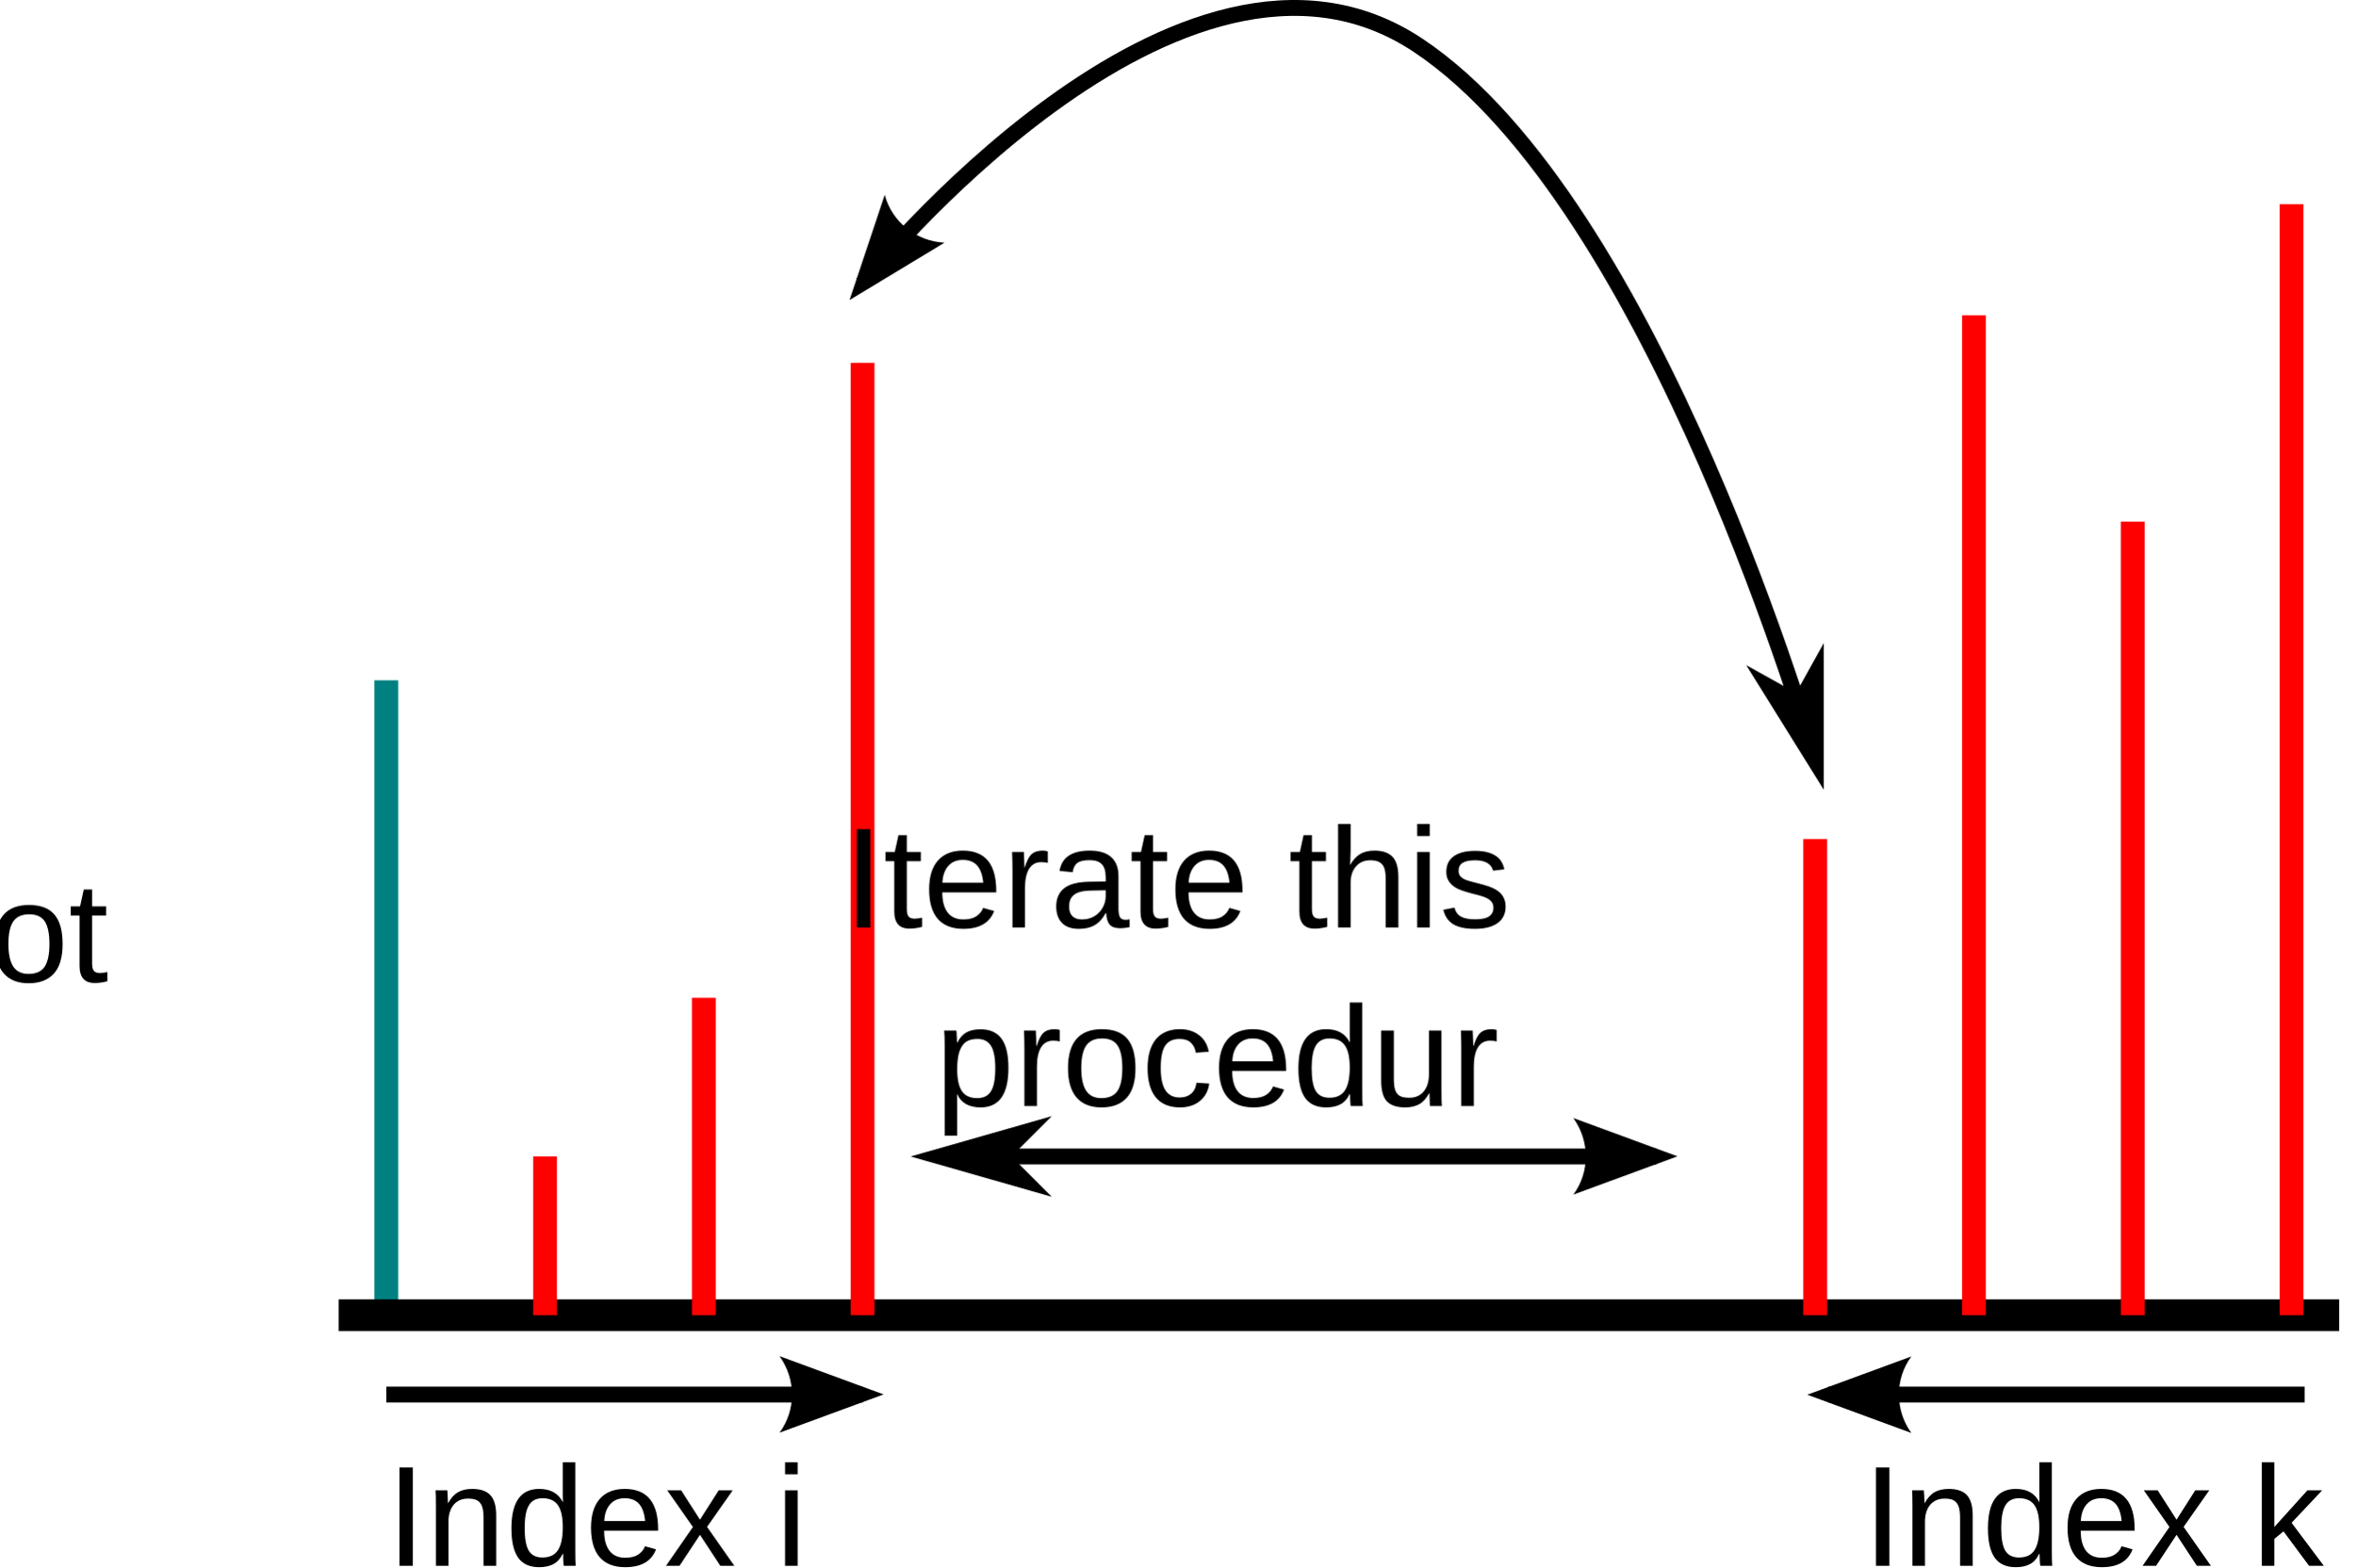
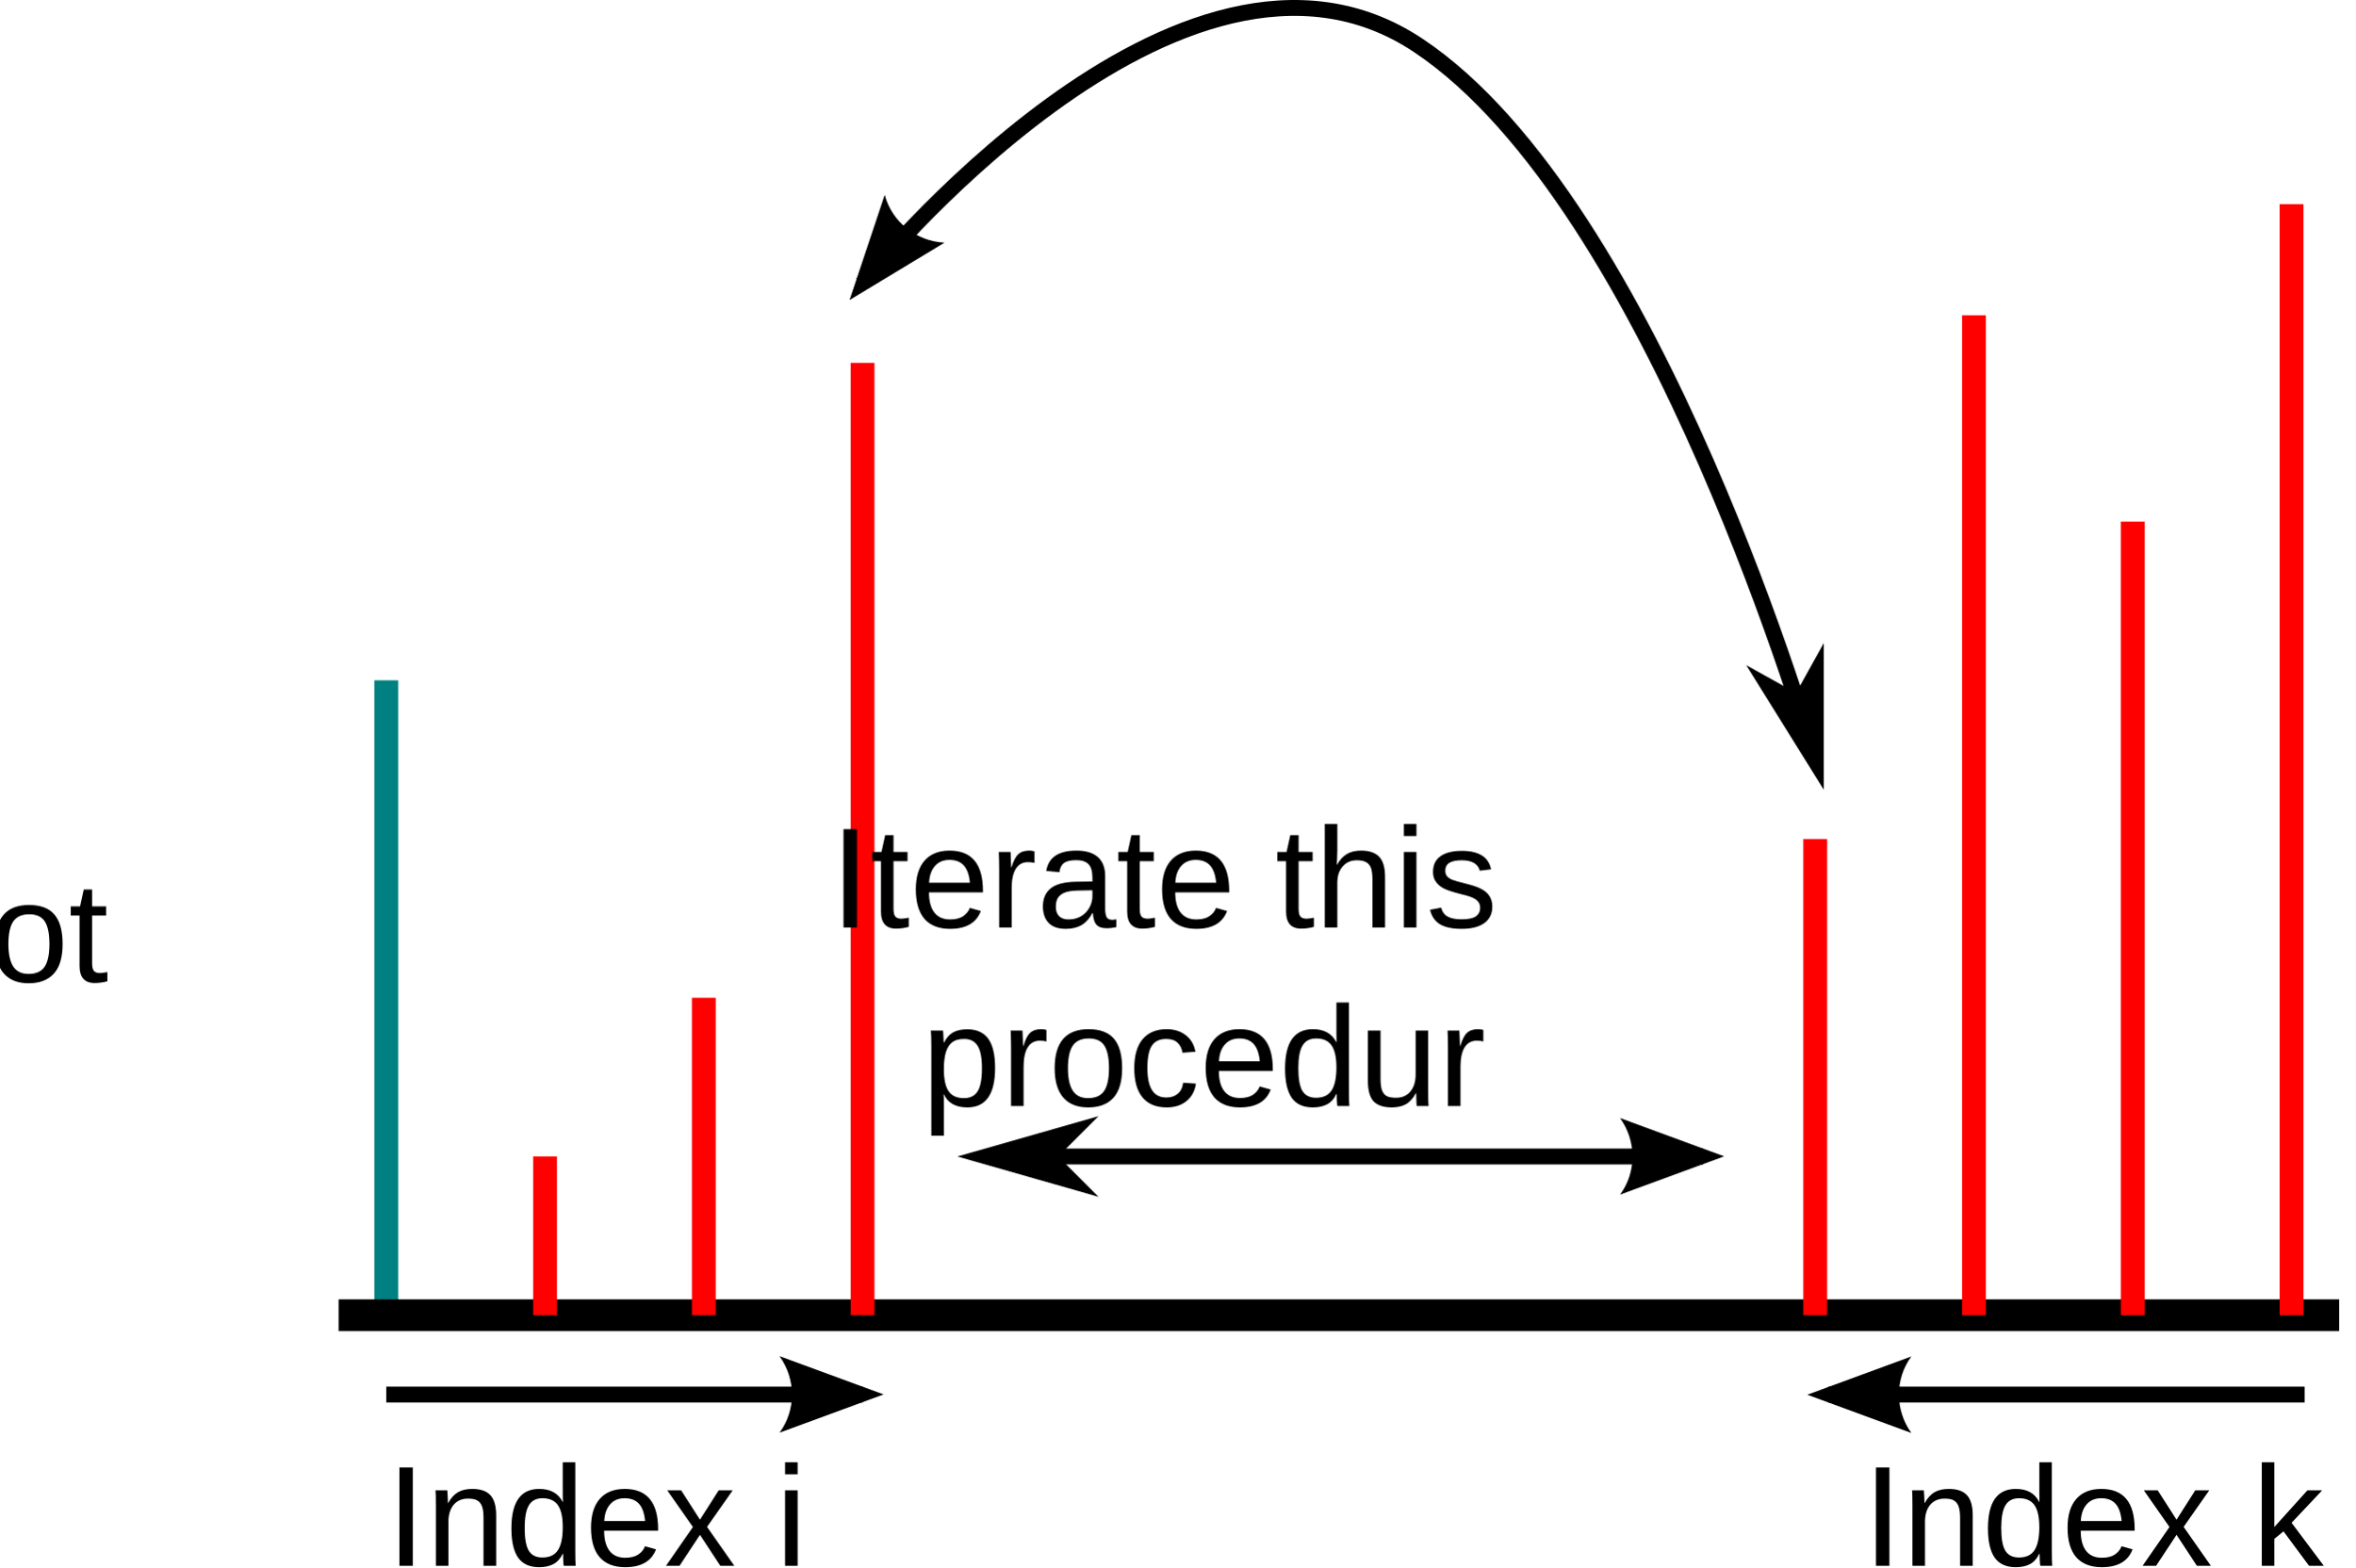
<svg xmlns="http://www.w3.org/2000/svg" width="296.654" height="197.505" id="svg2" version="1.1">
  <defs id="defs4">
    <marker orient="auto" refY="0" refX="0" id="Arrow1Mstart" style="overflow:visible">
      <path id="path4007" d="M 0,0 5,-5 -12.5,0 5,5 0,0 z" style="fill-rule:evenodd;stroke:#000000;stroke-width:1pt" transform="matrix(0.4,0,0,0.4,4,0)" />
    </marker>
    <marker orient="auto" refY="0" refX="0" id="Arrow1Mend" style="overflow:visible">
      <path id="path4010" d="M 0,0 5,-5 -12.5,0 5,5 0,0 z" style="fill-rule:evenodd;stroke:#000000;stroke-width:1pt" transform="matrix(-0.4,0,0,-0.4,-4,0)" />
    </marker>
    <marker orient="auto" refY="0" refX="0" id="Arrow2Mstart" style="overflow:visible">
      <path id="path4025" style="fill-rule:evenodd;stroke-width:0.625;stroke-linejoin:round" d="M 8.719,4.034 -2.207,0.016 8.719,-4.002 c -1.745,2.372 -1.735,5.617 -6e-7,8.035 z" transform="scale(0.6,0.6)" />
    </marker>
    <marker orient="auto" refY="0" refX="0" id="Arrow2Mend" style="overflow:visible">
      <path id="path4028" style="fill-rule:evenodd;stroke-width:0.625;stroke-linejoin:round" d="M 8.719,4.034 -2.207,0.016 8.719,-4.002 c -1.745,2.372 -1.735,5.617 -6e-7,8.035 z" transform="scale(-0.6,-0.6)" />
    </marker>
    <marker orient="auto" refY="0" refX="0" id="Arrow2Mend-9" style="overflow:visible">
      <path id="path4028-3" style="fill-rule:evenodd;stroke-width:0.625;stroke-linejoin:round" d="M 8.719,4.034 -2.207,0.016 8.719,-4.002 c -1.745,2.372 -1.735,5.617 -6e-7,8.035 z" transform="scale(-0.6,-0.6)" />
    </marker>
  </defs>
  <g id="layer1" style="display:inline" transform="translate(-51.3457,-276.64)">
    <path style="fill:none;stroke:#008080;stroke-width:3;stroke-linecap:butt;stroke-linejoin:miter;stroke-opacity:1" d="m 100,362.362 0,80" id="path2989" />
    <text xml:space="preserve" style="font-size:18px;font-style:normal;font-variant:normal;font-weight:normal;font-stretch:normal;text-align:end;line-height:125%;letter-spacing:0px;word-spacing:0px;text-anchor:end;fill:#000000;fill-opacity:1;stroke:none;font-family:Arial;-inkscape-font-specification:Arial" x="90" y="400.362" id="text4499">
      <tspan id="tspan4501" x="90" y="400.362">Pivot</tspan>
    </text>
    <path style="fill:none;stroke:#000000;stroke-width:4;stroke-linecap:butt;stroke-linejoin:miter;stroke-opacity:1;display:inline" d="m 94,442.362 252,0" id="path2987" />
  </g>
  <g id="layer2" style="display:inline" transform="translate(-51.3457,-276.64)">
    <path style="fill:none;stroke:#ff0000;stroke-width:3;stroke-linecap:butt;stroke-linejoin:miter;stroke-opacity:1;display:inline" d="m 120,422.362 0,20" id="path2989-3" />
-     <path style="fill:none;stroke:#000000;stroke-width:2;stroke-linecap:butt;stroke-linejoin:miter;stroke-miterlimit:4;stroke-opacity:1;stroke-dasharray:none;marker-end:url(#Arrow2Mend);display:inline" d="m 100,452.362 60,0" id="path3227" />
-     <text xml:space="preserve" style="font-size:18px;font-style:normal;font-variant:normal;font-weight:normal;font-stretch:normal;text-align:start;line-height:125%;letter-spacing:0px;word-spacing:0px;text-anchor:start;fill:#000000;fill-opacity:1;stroke:none;display:inline;font-family:Arial;-inkscape-font-specification:Arial" x="100" y="473.934" id="text4441">
-       <tspan id="tspan4443" x="100" y="473.934">Index i</tspan>
-     </text>
-     <path style="fill:none;stroke:#000000;stroke-width:2;stroke-linecap:butt;stroke-linejoin:miter;stroke-miterlimit:4;stroke-opacity:1;stroke-dasharray:none;marker-end:url(#Arrow2Mend);display:inline" d="m 341.649,452.362 -60,0" id="path3227-6" />
-     <text xml:space="preserve" style="font-size:18px;font-style:normal;font-variant:normal;font-weight:normal;font-stretch:normal;text-align:start;line-height:125%;letter-spacing:0px;word-spacing:0px;text-anchor:start;fill:#000000;fill-opacity:1;stroke:none;display:inline;font-family:Arial;-inkscape-font-specification:Arial" x="286" y="473.934" id="text4441-0">
-       <tspan id="tspan4443-6" x="286" y="473.934">Index k</tspan>
-     </text>
  </g>
  <g id="layer3" style="display:inline" transform="translate(-51.3457,-276.64)">
    <path style="fill:none;stroke:#ff0000;stroke-width:3;stroke-linecap:butt;stroke-linejoin:miter;stroke-opacity:1;display:inline" d="m 140,402.362 0,40" id="path2989-3-6" />
  </g>
  <g id="layer4" style="display:inline" transform="translate(-51.3457,-276.64)">
    <path style="fill:none;stroke:#ff0000;stroke-width:3;stroke-linecap:butt;stroke-linejoin:miter;stroke-opacity:1;display:inline" d="m 160,322.362 0,120" id="path2989-3-6-7" />
+     <path style="fill:none;stroke:#000000;stroke-width:2;stroke-linecap:butt;stroke-linejoin:miter;stroke-miterlimit:4;stroke-opacity:1;stroke-dasharray:none;marker-end:url(#Arrow2Mend);display:inline" d="m 100,452.362 60,0" id="path3227" />
+     <text xml:space="preserve" style="font-size:18px;font-style:normal;font-variant:normal;font-weight:normal;font-stretch:normal;text-align:start;line-height:125%;letter-spacing:0px;word-spacing:0px;text-anchor:start;fill:#000000;fill-opacity:1;stroke:none;display:inline;font-family:Arial;-inkscape-font-specification:Arial" x="100" y="473.934" id="text4441">
+       <tspan id="tspan4443" x="100" y="473.934">Index i</tspan>
+     </text>
  </g>
  <g id="layer5" style="display:inline" transform="translate(-51.3457,-276.64)">
    <path style="fill:none;stroke:#ff0000;stroke-width:3;stroke-linecap:butt;stroke-linejoin:miter;stroke-opacity:1;display:inline" d="m 280,382.362 0,60" id="path2989-3-6-7-5-3-5-6-2-9" />
    <path style="fill:none;stroke:#ff0000;stroke-width:3;stroke-linecap:butt;stroke-linejoin:miter;stroke-opacity:1;display:inline" d="m 300,316.362 0,126" id="path2989-3-6-7-5-3-5-6-2-9-1" />
    <path style="fill:none;stroke:#ff0000;stroke-width:3;stroke-linecap:butt;stroke-linejoin:miter;stroke-opacity:1;display:inline" d="m 320,342.362 0,100" id="path2989-3-6-7-5-3-5-6-2-9-1-2" />
    <path style="fill:none;stroke:#ff0000;stroke-width:3;stroke-linecap:butt;stroke-linejoin:miter;stroke-opacity:1;display:inline" d="m 340,302.362 0,140" id="path2989-3-6-7-5-3-5-6-2-9-1-2-7-0" />
+     <path style="fill:none;stroke:#000000;stroke-width:2;stroke-linecap:butt;stroke-linejoin:miter;stroke-miterlimit:4;stroke-opacity:1;stroke-dasharray:none;marker-end:url(#Arrow2Mend);display:inline" d="m 341.649,452.362 -60,0" id="path3227-6" />
+     <text xml:space="preserve" style="font-size:18px;font-style:normal;font-variant:normal;font-weight:normal;font-stretch:normal;text-align:start;line-height:125%;letter-spacing:0px;word-spacing:0px;text-anchor:start;fill:#000000;fill-opacity:1;stroke:none;display:inline;font-family:Arial;-inkscape-font-specification:Arial" x="286" y="473.934" id="text4441-0">
+       <tspan id="tspan4443-6" x="286" y="473.934">Index k</tspan>
+     </text>
  </g>
  <g id="layer6" style="display:inline" transform="translate(-51.3457,-276.64)">
    <path style="fill:none;stroke:#000000;stroke-width:2;stroke-linecap:butt;stroke-linejoin:miter;stroke-miterlimit:4;stroke-opacity:1;stroke-dasharray:none;marker-start:url(#Arrow2Mstart);marker-end:url(#Arrow1Mend)" d="m 160,312.362 c 0,0 40,-50 70,-30 30,20 50,90 50,90" id="path4569" />
  </g>
  <g id="layer10" style="display:inline" transform="translate(-51.3457,-276.64)">
-     <path style="fill:none;stroke:#000000;stroke-width:2;stroke-linecap:butt;stroke-linejoin:miter;stroke-miterlimit:4;stroke-opacity:1;stroke-dasharray:none;marker-start:url(#Arrow1Mstart);marker-end:url(#Arrow2Mend-9)" d="m 170,422.362 90,0" id="path5030" />
-     <text xml:space="preserve" style="font-size:18px;font-style:normal;font-variant:normal;font-weight:normal;font-stretch:normal;text-align:center;line-height:125%;letter-spacing:0px;word-spacing:0px;text-anchor:middle;fill:#000000;fill-opacity:1;stroke:none;font-family:Arial;-inkscape-font-specification:Arial" x="217.143" y="393.505" id="text5414">
-       <tspan id="tspan5416" x="217.143" y="393.505">Iterate this</tspan>
-       <tspan x="217.143" y="416.005" id="tspan5418">procedur</tspan>
-     </text>
+     <g id="g3021" transform="translate(21.28571,0)">
+       <path id="path5030" d="m 154.598,422.362 90,0" style="fill:none;stroke:#000000;stroke-width:2;stroke-linecap:butt;stroke-linejoin:miter;stroke-miterlimit:4;stroke-opacity:1;stroke-dasharray:none;marker-start:url(#Arrow1Mstart);marker-end:url(#Arrow2Mend-9)" />
+       <text id="text5414" y="393.505" x="199.181" style="font-size:18px;font-style:normal;font-variant:normal;font-weight:normal;font-stretch:normal;text-align:center;line-height:125%;letter-spacing:0px;word-spacing:0px;text-anchor:middle;fill:#000000;fill-opacity:1;stroke:none;font-family:Arial;-inkscape-font-specification:Arial" xml:space="preserve">
+         <tspan y="393.505" x="199.181" id="tspan5416">Iterate this</tspan>
+         <tspan id="tspan5418" y="416.005" x="199.181">procedur</tspan>
+       </text>
+     </g>
  </g>
</svg>
